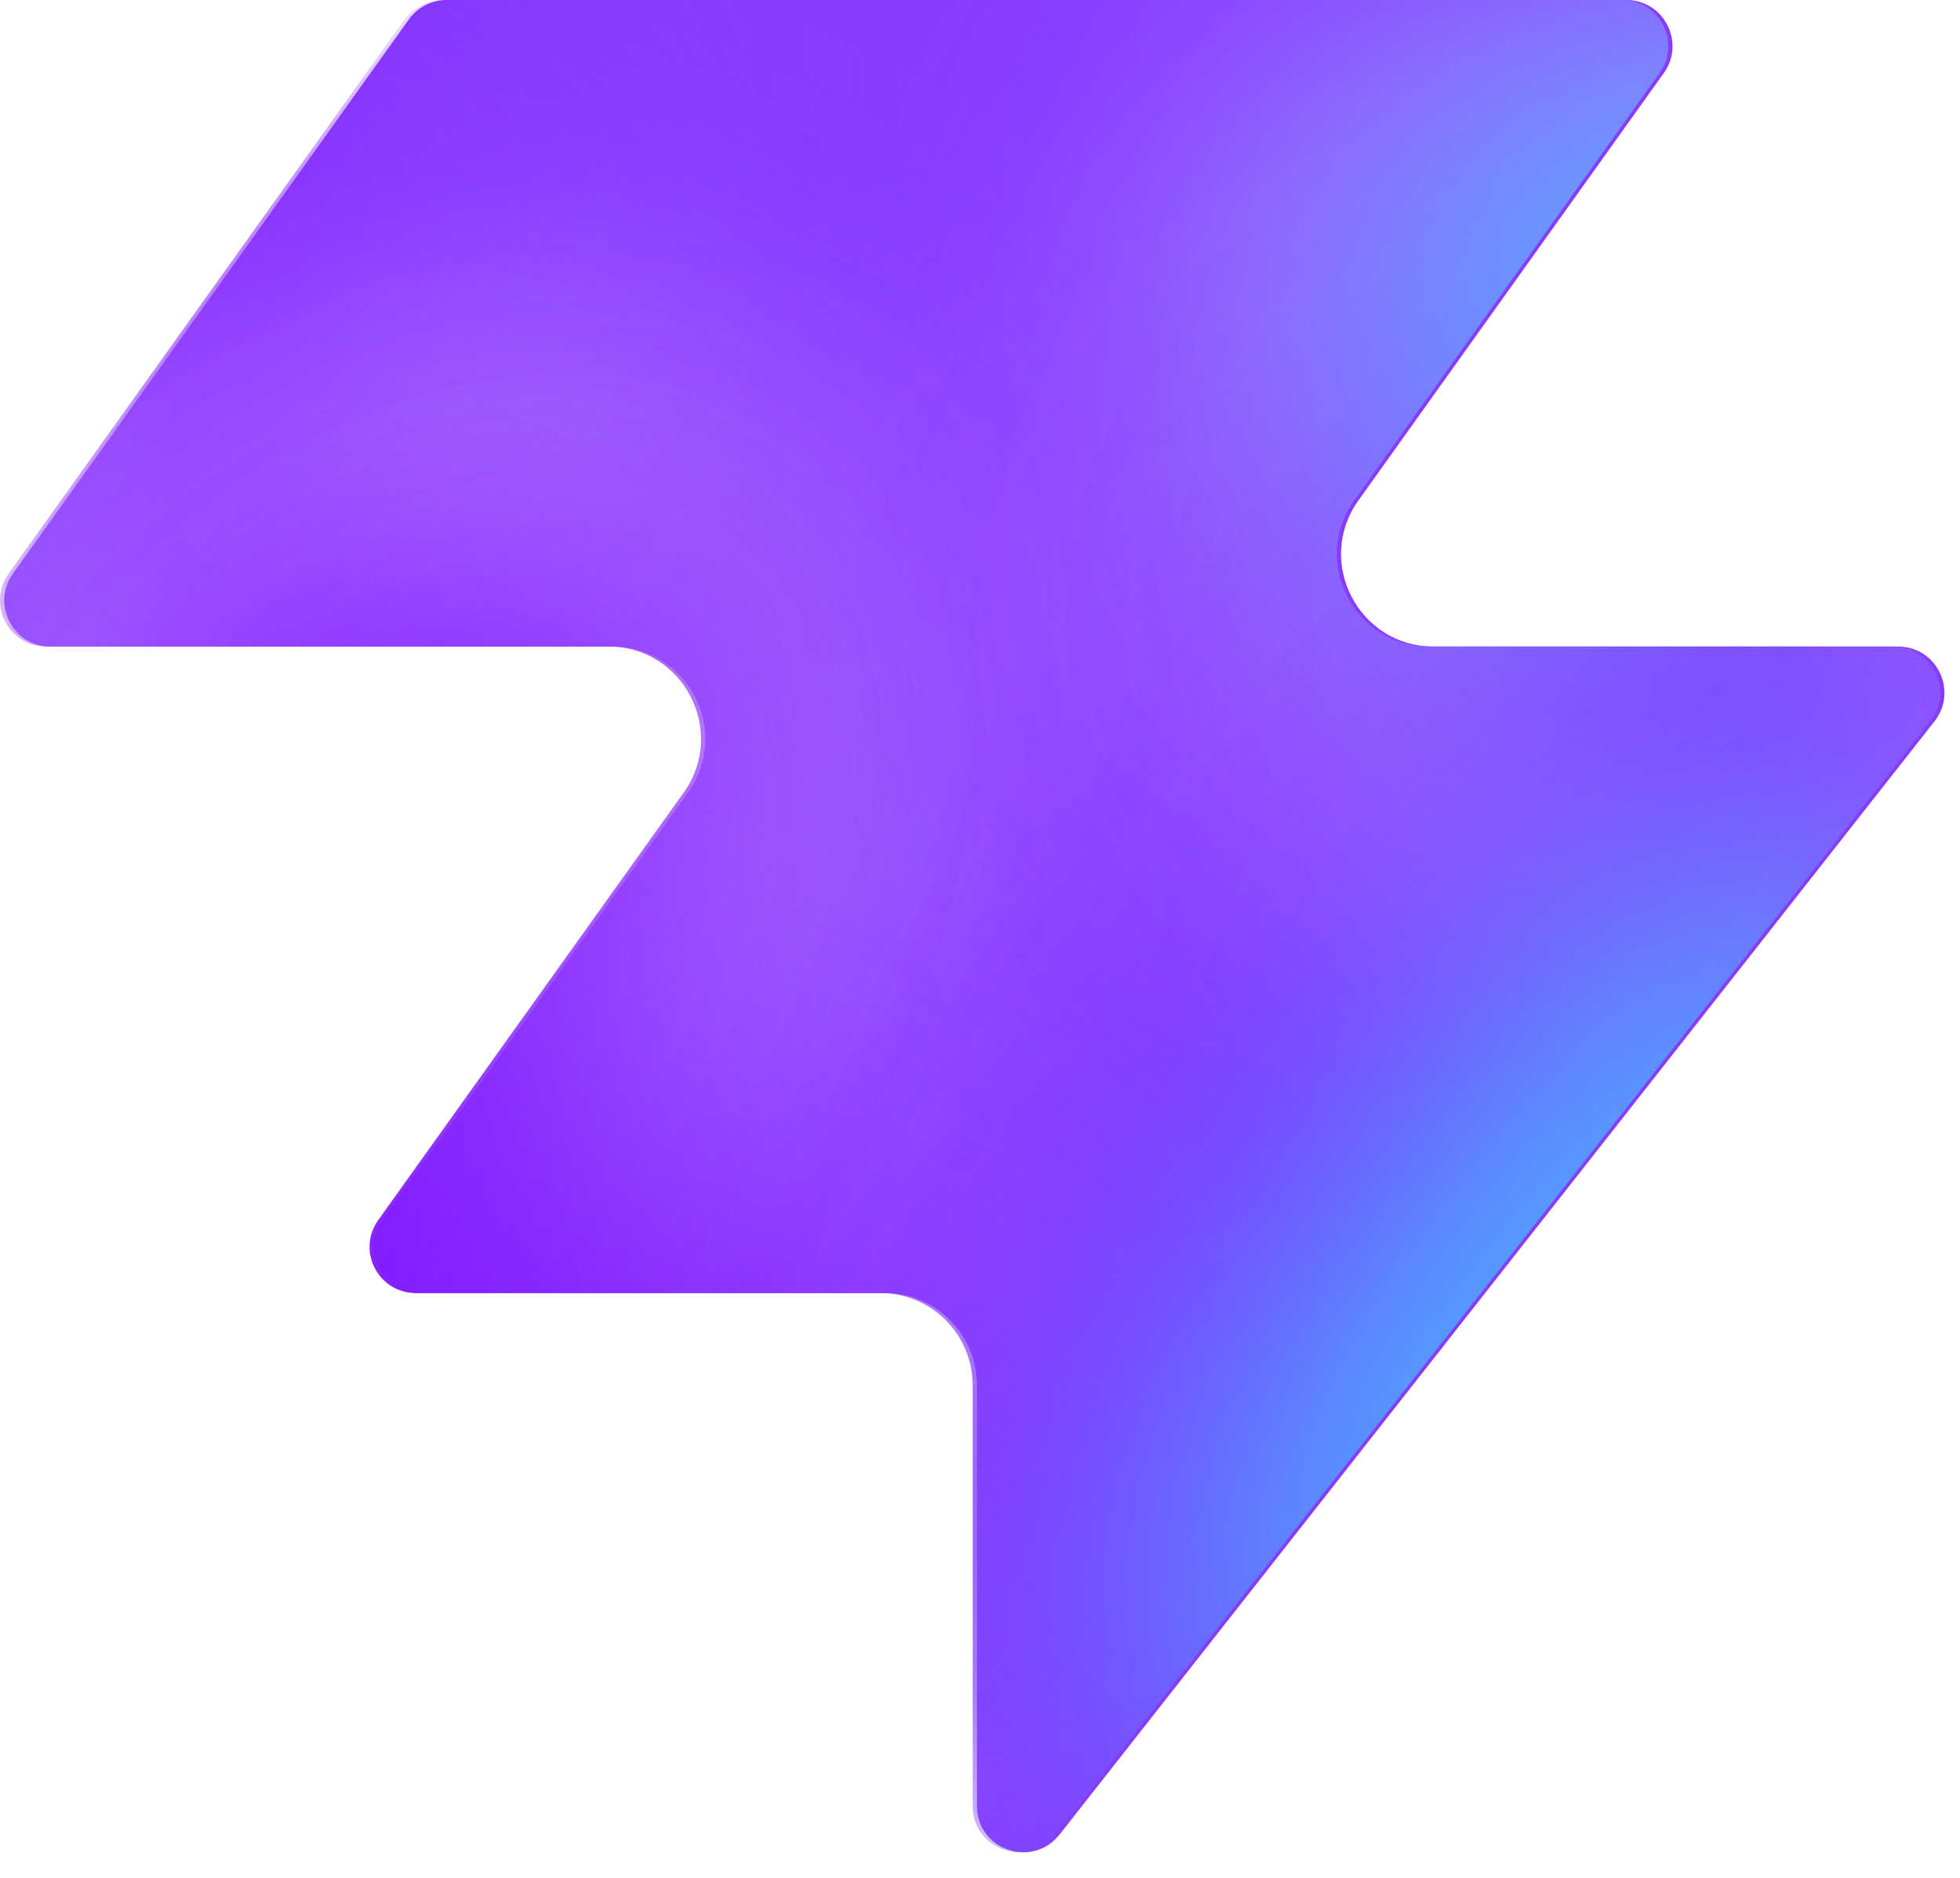
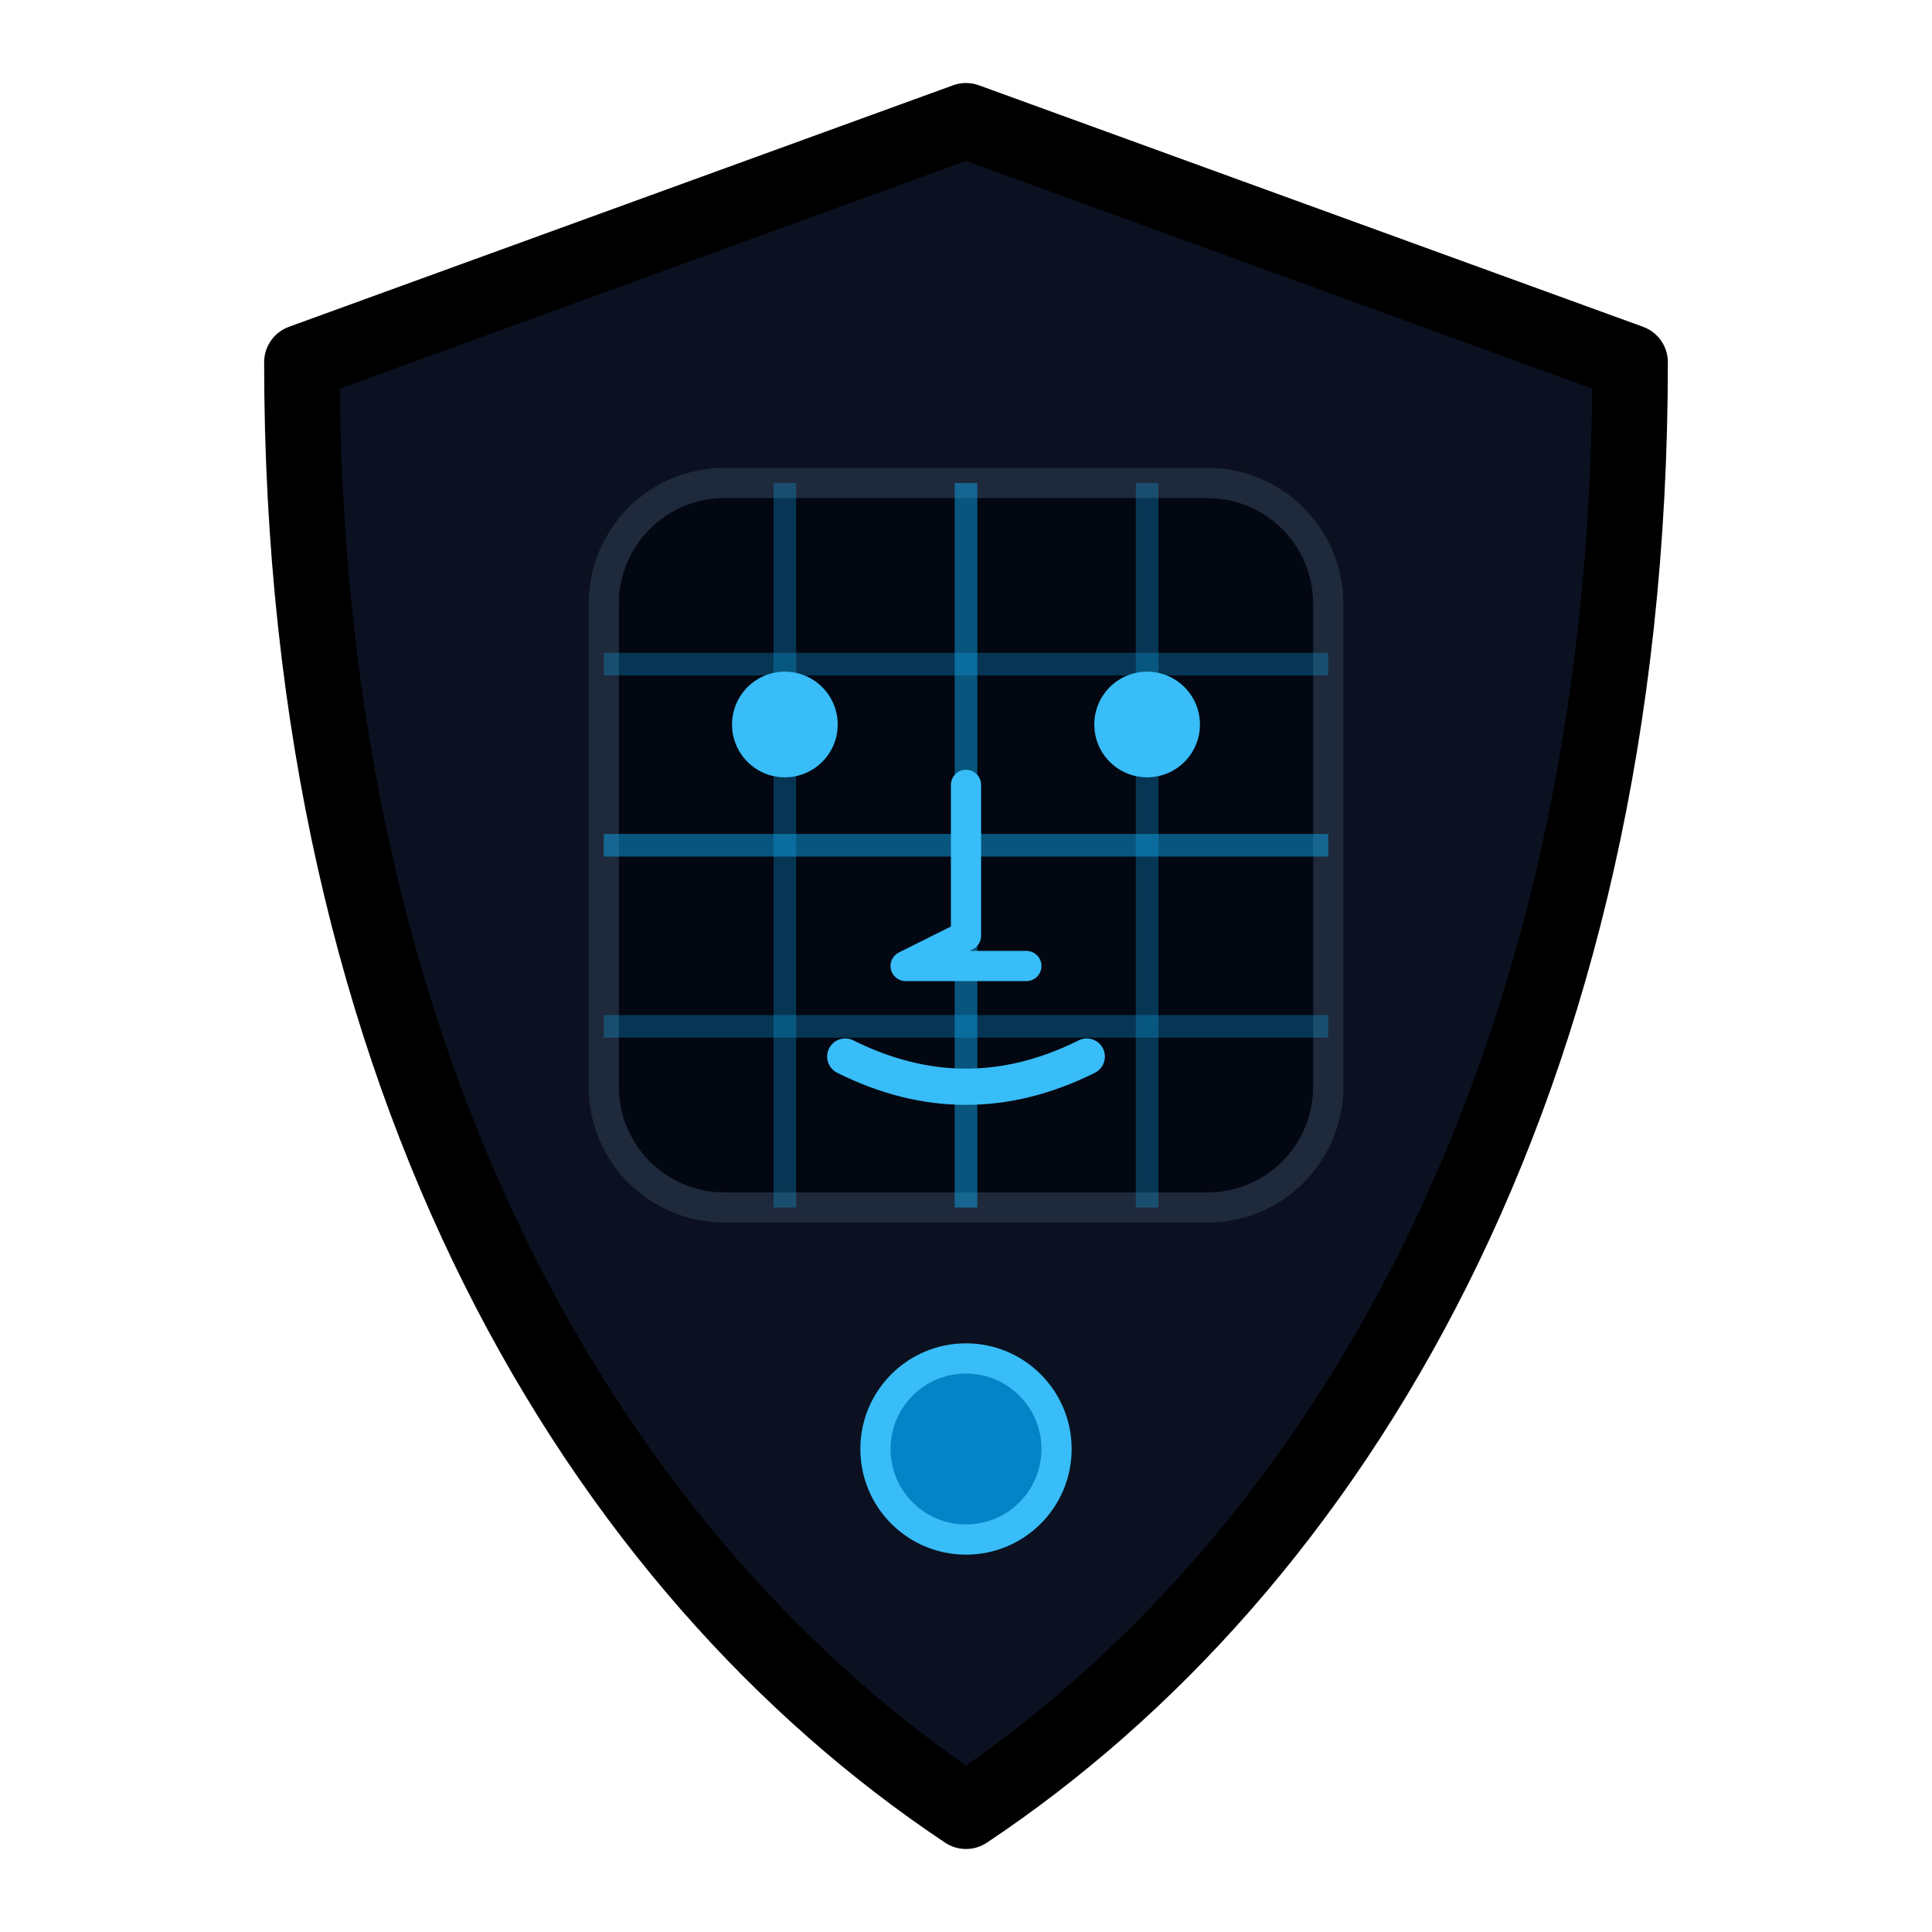
- <svg xmlns="http://www.w3.org/2000/svg" width="48" height="46" fill="none" viewBox="0 0 48 46">
-   <path fill="#863bff" d="M25.946 44.938c-.664.845-2.021.375-2.021-.698V33.937a2.26 2.26 0 0 0-2.262-2.262H10.287c-.92 0-1.456-1.04-.92-1.788l7.48-10.471c1.07-1.497 0-3.578-1.842-3.578H1.237c-.92 0-1.456-1.04-.92-1.788L10.013.474c.214-.297.556-.474.92-.474h28.894c.92 0 1.456 1.04.92 1.788l-7.48 10.471c-1.07 1.498 0 3.579 1.842 3.579h11.377c.943 0 1.473 1.088.89 1.83L25.947 44.94z" style="fill:#863bff;fill:color(display-p3 .525 .23 1);fill-opacity:1" />
-   <mask id="a" width="48" height="46" x="0" y="0" maskUnits="userSpaceOnUse" style="mask-type:alpha">
-     <path fill="#000" d="M25.842 44.938c-.664.844-2.021.375-2.021-.698V33.937a2.26 2.26 0 0 0-2.262-2.262H10.183c-.92 0-1.456-1.04-.92-1.788l7.48-10.471c1.07-1.498 0-3.579-1.842-3.579H1.133c-.92 0-1.456-1.04-.92-1.787L9.91.473c.214-.297.556-.474.92-.474h28.894c.92 0 1.456 1.04.92 1.788l-7.48 10.471c-1.07 1.498 0 3.578 1.842 3.578h11.377c.943 0 1.473 1.088.89 1.832L25.843 44.94z" style="fill:#000;fill-opacity:1" />
-   </mask>
-   <g mask="url(#a)">
-     <g filter="url(#b)">
-       <ellipse cx="5.508" cy="14.704" fill="#ede6ff" rx="5.508" ry="14.704" style="fill:#ede6ff;fill:color(display-p3 .927 .903 1);fill-opacity:1" transform="matrix(.00324 1 1 -.00324 -4.47 31.516)" />
-     </g>
-     <g filter="url(#c)">
-       <ellipse cx="10.399" cy="29.851" fill="#ede6ff" rx="10.399" ry="29.851" style="fill:#ede6ff;fill:color(display-p3 .927 .903 1);fill-opacity:1" transform="matrix(.00324 1 1 -.00324 -39.328 7.883)" />
-     </g>
-     <g filter="url(#d)">
-       <ellipse cx="5.508" cy="30.487" fill="#7e14ff" rx="5.508" ry="30.487" style="fill:#7e14ff;fill:color(display-p3 .492 .077 1);fill-opacity:1" transform="rotate(89.814 -25.913 -14.639)scale(1 -1)" />
-     </g>
-     <g filter="url(#e)">
-       <ellipse cx="5.508" cy="30.599" fill="#7e14ff" rx="5.508" ry="30.599" style="fill:#7e14ff;fill:color(display-p3 .492 .077 1);fill-opacity:1" transform="rotate(89.814 -32.644 -3.334)scale(1 -1)" />
-     </g>
-     <g filter="url(#f)">
-       <ellipse cx="5.508" cy="30.599" fill="#7e14ff" rx="5.508" ry="30.599" style="fill:#7e14ff;fill:color(display-p3 .492 .077 1);fill-opacity:1" transform="matrix(.00324 1 1 -.00324 -34.34 30.47)" />
-     </g>
-     <g filter="url(#g)">
-       <ellipse cx="14.072" cy="22.078" fill="#ede6ff" rx="14.072" ry="22.078" style="fill:#ede6ff;fill:color(display-p3 .927 .903 1);fill-opacity:1" transform="rotate(93.35 24.506 48.493)scale(-1 1)" />
-     </g>
-     <g filter="url(#h)">
-       <ellipse cx="3.47" cy="21.501" fill="#7e14ff" rx="3.47" ry="21.501" style="fill:#7e14ff;fill:color(display-p3 .492 .077 1);fill-opacity:1" transform="rotate(89.009 28.708 47.59)scale(-1 1)" />
-     </g>
-     <g filter="url(#i)">
-       <ellipse cx="3.47" cy="21.501" fill="#7e14ff" rx="3.47" ry="21.501" style="fill:#7e14ff;fill:color(display-p3 .492 .077 1);fill-opacity:1" transform="rotate(89.009 28.708 47.59)scale(-1 1)" />
-     </g>
-     <g filter="url(#j)">
-       <ellipse cx=".387" cy="8.972" fill="#7e14ff" rx="4.407" ry="29.108" style="fill:#7e14ff;fill:color(display-p3 .492 .077 1);fill-opacity:1" transform="rotate(39.51 .387 8.972)" />
-     </g>
-     <g filter="url(#k)">
-       <ellipse cx="47.523" cy="-6.092" fill="#7e14ff" rx="4.407" ry="29.108" style="fill:#7e14ff;fill:color(display-p3 .492 .077 1);fill-opacity:1" transform="rotate(37.892 47.523 -6.092)" />
-     </g>
-     <g filter="url(#l)">
-       <ellipse cx="41.412" cy="6.333" fill="#47bfff" rx="5.971" ry="9.665" style="fill:#47bfff;fill:color(display-p3 .28 .748 1);fill-opacity:1" transform="rotate(37.892 41.412 6.333)" />
-     </g>
-     <g filter="url(#m)">
-       <ellipse cx="-1.879" cy="38.332" fill="#7e14ff" rx="4.407" ry="29.108" style="fill:#7e14ff;fill:color(display-p3 .492 .077 1);fill-opacity:1" transform="rotate(37.892 -1.88 38.332)" />
-     </g>
-     <g filter="url(#n)">
-       <ellipse cx="-1.879" cy="38.332" fill="#7e14ff" rx="4.407" ry="29.108" style="fill:#7e14ff;fill:color(display-p3 .492 .077 1);fill-opacity:1" transform="rotate(37.892 -1.88 38.332)" />
-     </g>
-     <g filter="url(#o)">
-       <ellipse cx="35.651" cy="29.907" fill="#7e14ff" rx="4.407" ry="29.108" style="fill:#7e14ff;fill:color(display-p3 .492 .077 1);fill-opacity:1" transform="rotate(37.892 35.651 29.907)" />
-     </g>
-     <g filter="url(#p)">
-       <ellipse cx="38.418" cy="32.4" fill="#47bfff" rx="5.971" ry="15.297" style="fill:#47bfff;fill:color(display-p3 .28 .748 1);fill-opacity:1" transform="rotate(37.892 38.418 32.4)" />
-     </g>
-   </g>
+ <svg xmlns="http://www.w3.org/2000/svg" width="64" height="64" viewBox="0 0 64 64" fill="none">
  <defs>
-     <filter id="b" width="60.045" height="41.654" x="-19.77" y="16.149" color-interpolation-filters="sRGB" filterUnits="userSpaceOnUse">
-       <feFlood flood-opacity="0" result="BackgroundImageFix" />
-       <feBlend in="SourceGraphic" in2="BackgroundImageFix" result="shape" />
-       <feGaussianBlur result="effect1_foregroundBlur_2002_17158" stdDeviation="7.659" />
-     </filter>
-     <filter id="c" width="90.34" height="51.437" x="-54.613" y="-7.533" color-interpolation-filters="sRGB" filterUnits="userSpaceOnUse">
-       <feFlood flood-opacity="0" result="BackgroundImageFix" />
-       <feBlend in="SourceGraphic" in2="BackgroundImageFix" result="shape" />
-       <feGaussianBlur result="effect1_foregroundBlur_2002_17158" stdDeviation="7.659" />
-     </filter>
-     <filter id="d" width="79.355" height="29.4" x="-49.64" y="2.03" color-interpolation-filters="sRGB" filterUnits="userSpaceOnUse">
-       <feFlood flood-opacity="0" result="BackgroundImageFix" />
-       <feBlend in="SourceGraphic" in2="BackgroundImageFix" result="shape" />
-       <feGaussianBlur result="effect1_foregroundBlur_2002_17158" stdDeviation="4.596" />
-     </filter>
-     <filter id="e" width="79.579" height="29.4" x="-45.045" y="20.029" color-interpolation-filters="sRGB" filterUnits="userSpaceOnUse">
-       <feFlood flood-opacity="0" result="BackgroundImageFix" />
-       <feBlend in="SourceGraphic" in2="BackgroundImageFix" result="shape" />
-       <feGaussianBlur result="effect1_foregroundBlur_2002_17158" stdDeviation="4.596" />
-     </filter>
-     <filter id="f" width="79.579" height="29.4" x="-43.513" y="21.178" color-interpolation-filters="sRGB" filterUnits="userSpaceOnUse">
-       <feFlood flood-opacity="0" result="BackgroundImageFix" />
-       <feBlend in="SourceGraphic" in2="BackgroundImageFix" result="shape" />
-       <feGaussianBlur result="effect1_foregroundBlur_2002_17158" stdDeviation="4.596" />
-     </filter>
-     <filter id="g" width="74.749" height="58.852" x="15.756" y="-17.901" color-interpolation-filters="sRGB" filterUnits="userSpaceOnUse">
-       <feFlood flood-opacity="0" result="BackgroundImageFix" />
-       <feBlend in="SourceGraphic" in2="BackgroundImageFix" result="shape" />
-       <feGaussianBlur result="effect1_foregroundBlur_2002_17158" stdDeviation="7.659" />
-     </filter>
-     <filter id="h" width="61.377" height="25.362" x="23.548" y="2.284" color-interpolation-filters="sRGB" filterUnits="userSpaceOnUse">
-       <feFlood flood-opacity="0" result="BackgroundImageFix" />
-       <feBlend in="SourceGraphic" in2="BackgroundImageFix" result="shape" />
-       <feGaussianBlur result="effect1_foregroundBlur_2002_17158" stdDeviation="4.596" />
-     </filter>
-     <filter id="i" width="61.377" height="25.362" x="23.548" y="2.284" color-interpolation-filters="sRGB" filterUnits="userSpaceOnUse">
-       <feFlood flood-opacity="0" result="BackgroundImageFix" />
-       <feBlend in="SourceGraphic" in2="BackgroundImageFix" result="shape" />
-       <feGaussianBlur result="effect1_foregroundBlur_2002_17158" stdDeviation="4.596" />
-     </filter>
-     <filter id="j" width="56.045" height="63.649" x="-27.636" y="-22.853" color-interpolation-filters="sRGB" filterUnits="userSpaceOnUse">
-       <feFlood flood-opacity="0" result="BackgroundImageFix" />
-       <feBlend in="SourceGraphic" in2="BackgroundImageFix" result="shape" />
-       <feGaussianBlur result="effect1_foregroundBlur_2002_17158" stdDeviation="4.596" />
-     </filter>
-     <filter id="k" width="54.814" height="64.646" x="20.116" y="-38.415" color-interpolation-filters="sRGB" filterUnits="userSpaceOnUse">
-       <feFlood flood-opacity="0" result="BackgroundImageFix" />
-       <feBlend in="SourceGraphic" in2="BackgroundImageFix" result="shape" />
-       <feGaussianBlur result="effect1_foregroundBlur_2002_17158" stdDeviation="4.596" />
-     </filter>
-     <filter id="l" width="33.541" height="35.313" x="24.641" y="-11.323" color-interpolation-filters="sRGB" filterUnits="userSpaceOnUse">
-       <feFlood flood-opacity="0" result="BackgroundImageFix" />
-       <feBlend in="SourceGraphic" in2="BackgroundImageFix" result="shape" />
-       <feGaussianBlur result="effect1_foregroundBlur_2002_17158" stdDeviation="4.596" />
-     </filter>
-     <filter id="m" width="54.814" height="64.646" x="-29.286" y="6.009" color-interpolation-filters="sRGB" filterUnits="userSpaceOnUse">
-       <feFlood flood-opacity="0" result="BackgroundImageFix" />
-       <feBlend in="SourceGraphic" in2="BackgroundImageFix" result="shape" />
-       <feGaussianBlur result="effect1_foregroundBlur_2002_17158" stdDeviation="4.596" />
-     </filter>
-     <filter id="n" width="54.814" height="64.646" x="-29.286" y="6.009" color-interpolation-filters="sRGB" filterUnits="userSpaceOnUse">
-       <feFlood flood-opacity="0" result="BackgroundImageFix" />
-       <feBlend in="SourceGraphic" in2="BackgroundImageFix" result="shape" />
-       <feGaussianBlur result="effect1_foregroundBlur_2002_17158" stdDeviation="4.596" />
-     </filter>
-     <filter id="o" width="54.814" height="64.646" x="8.244" y="-2.416" color-interpolation-filters="sRGB" filterUnits="userSpaceOnUse">
-       <feFlood flood-opacity="0" result="BackgroundImageFix" />
-       <feBlend in="SourceGraphic" in2="BackgroundImageFix" result="shape" />
-       <feGaussianBlur result="effect1_foregroundBlur_2002_17158" stdDeviation="4.596" />
-     </filter>
-     <filter id="p" width="39.409" height="43.623" x="18.713" y="10.588" color-interpolation-filters="sRGB" filterUnits="userSpaceOnUse">
-       <feFlood flood-opacity="0" result="BackgroundImageFix" />
-       <feBlend in="SourceGraphic" in2="BackgroundImageFix" result="shape" />
-       <feGaussianBlur result="effect1_foregroundBlur_2002_17158" stdDeviation="4.596" />
-     </filter>
+     <linearGradient id="shieldGrad" x1="0%" y1="0%" x2="100%" y2="100%">
+       <stop offset="0%" stopColor="#0ea5e9" />
+       <stop offset="50%" stopColor="#2563eb" />
+       <stop offset="100%" stopColor="#0f172a" />
+     </linearGradient>
+     <linearGradient id="glowGrad" x1="0%" y1="0%" x2="100%" y2="100%">
+       <stop offset="0%" stopColor="#38bdf8" />
+       <stop offset="100%" stopColor="#06b6d4" />
+     </linearGradient>
  </defs>
+   <path d="M32 4 L54 12 C54 36 44 52 32 60 C20 52 10 36 10 12 Z" fill="#0b1120" stroke="url(#shieldGrad)" stroke-width="2.5" stroke-linejoin="round" />
+   <rect x="20" y="16" width="24" height="24" rx="4" fill="#030712" stroke="#1e293b" stroke-width="1" />
+   <line x1="26" y1="16" x2="26" y2="40" stroke="#0ea5e9" stroke-width="0.75" stroke-opacity="0.3" />
+   <line x1="32" y1="16" x2="32" y2="40" stroke="#0ea5e9" stroke-width="0.75" stroke-opacity="0.5" />
+   <line x1="38" y1="16" x2="38" y2="40" stroke="#0ea5e9" stroke-width="0.75" stroke-opacity="0.3" />
+   <line x1="20" y1="22" x2="44" y2="22" stroke="#0ea5e9" stroke-width="0.75" stroke-opacity="0.3" />
+   <line x1="20" y1="28" x2="44" y2="28" stroke="#0ea5e9" stroke-width="0.75" stroke-opacity="0.5" />
+   <line x1="20" y1="34" x2="44" y2="34" stroke="#0ea5e9" stroke-width="0.75" stroke-opacity="0.3" />
+   <circle cx="26" cy="24" r="1.75" fill="#38bdf8" />
+   <circle cx="38" cy="24" r="1.75" fill="#38bdf8" />
+   <path d="M32 26 L32 31 L30 32 L34 32" stroke="#38bdf8" stroke-width="1" stroke-linecap="round" stroke-linejoin="round" />
+   <path d="M28 35 Q32 37 36 35" stroke="#38bdf8" stroke-width="1.2" stroke-linecap="round" fill="none" />
+   <line x1="16" y1="28" x2="48" y2="28" stroke="url(#glowGrad)" stroke-width="1.5" stroke-linecap="round" />
+   <circle cx="32" cy="48" r="3" fill="#0284c7" stroke="#38bdf8" stroke-width="1" />
</svg>
